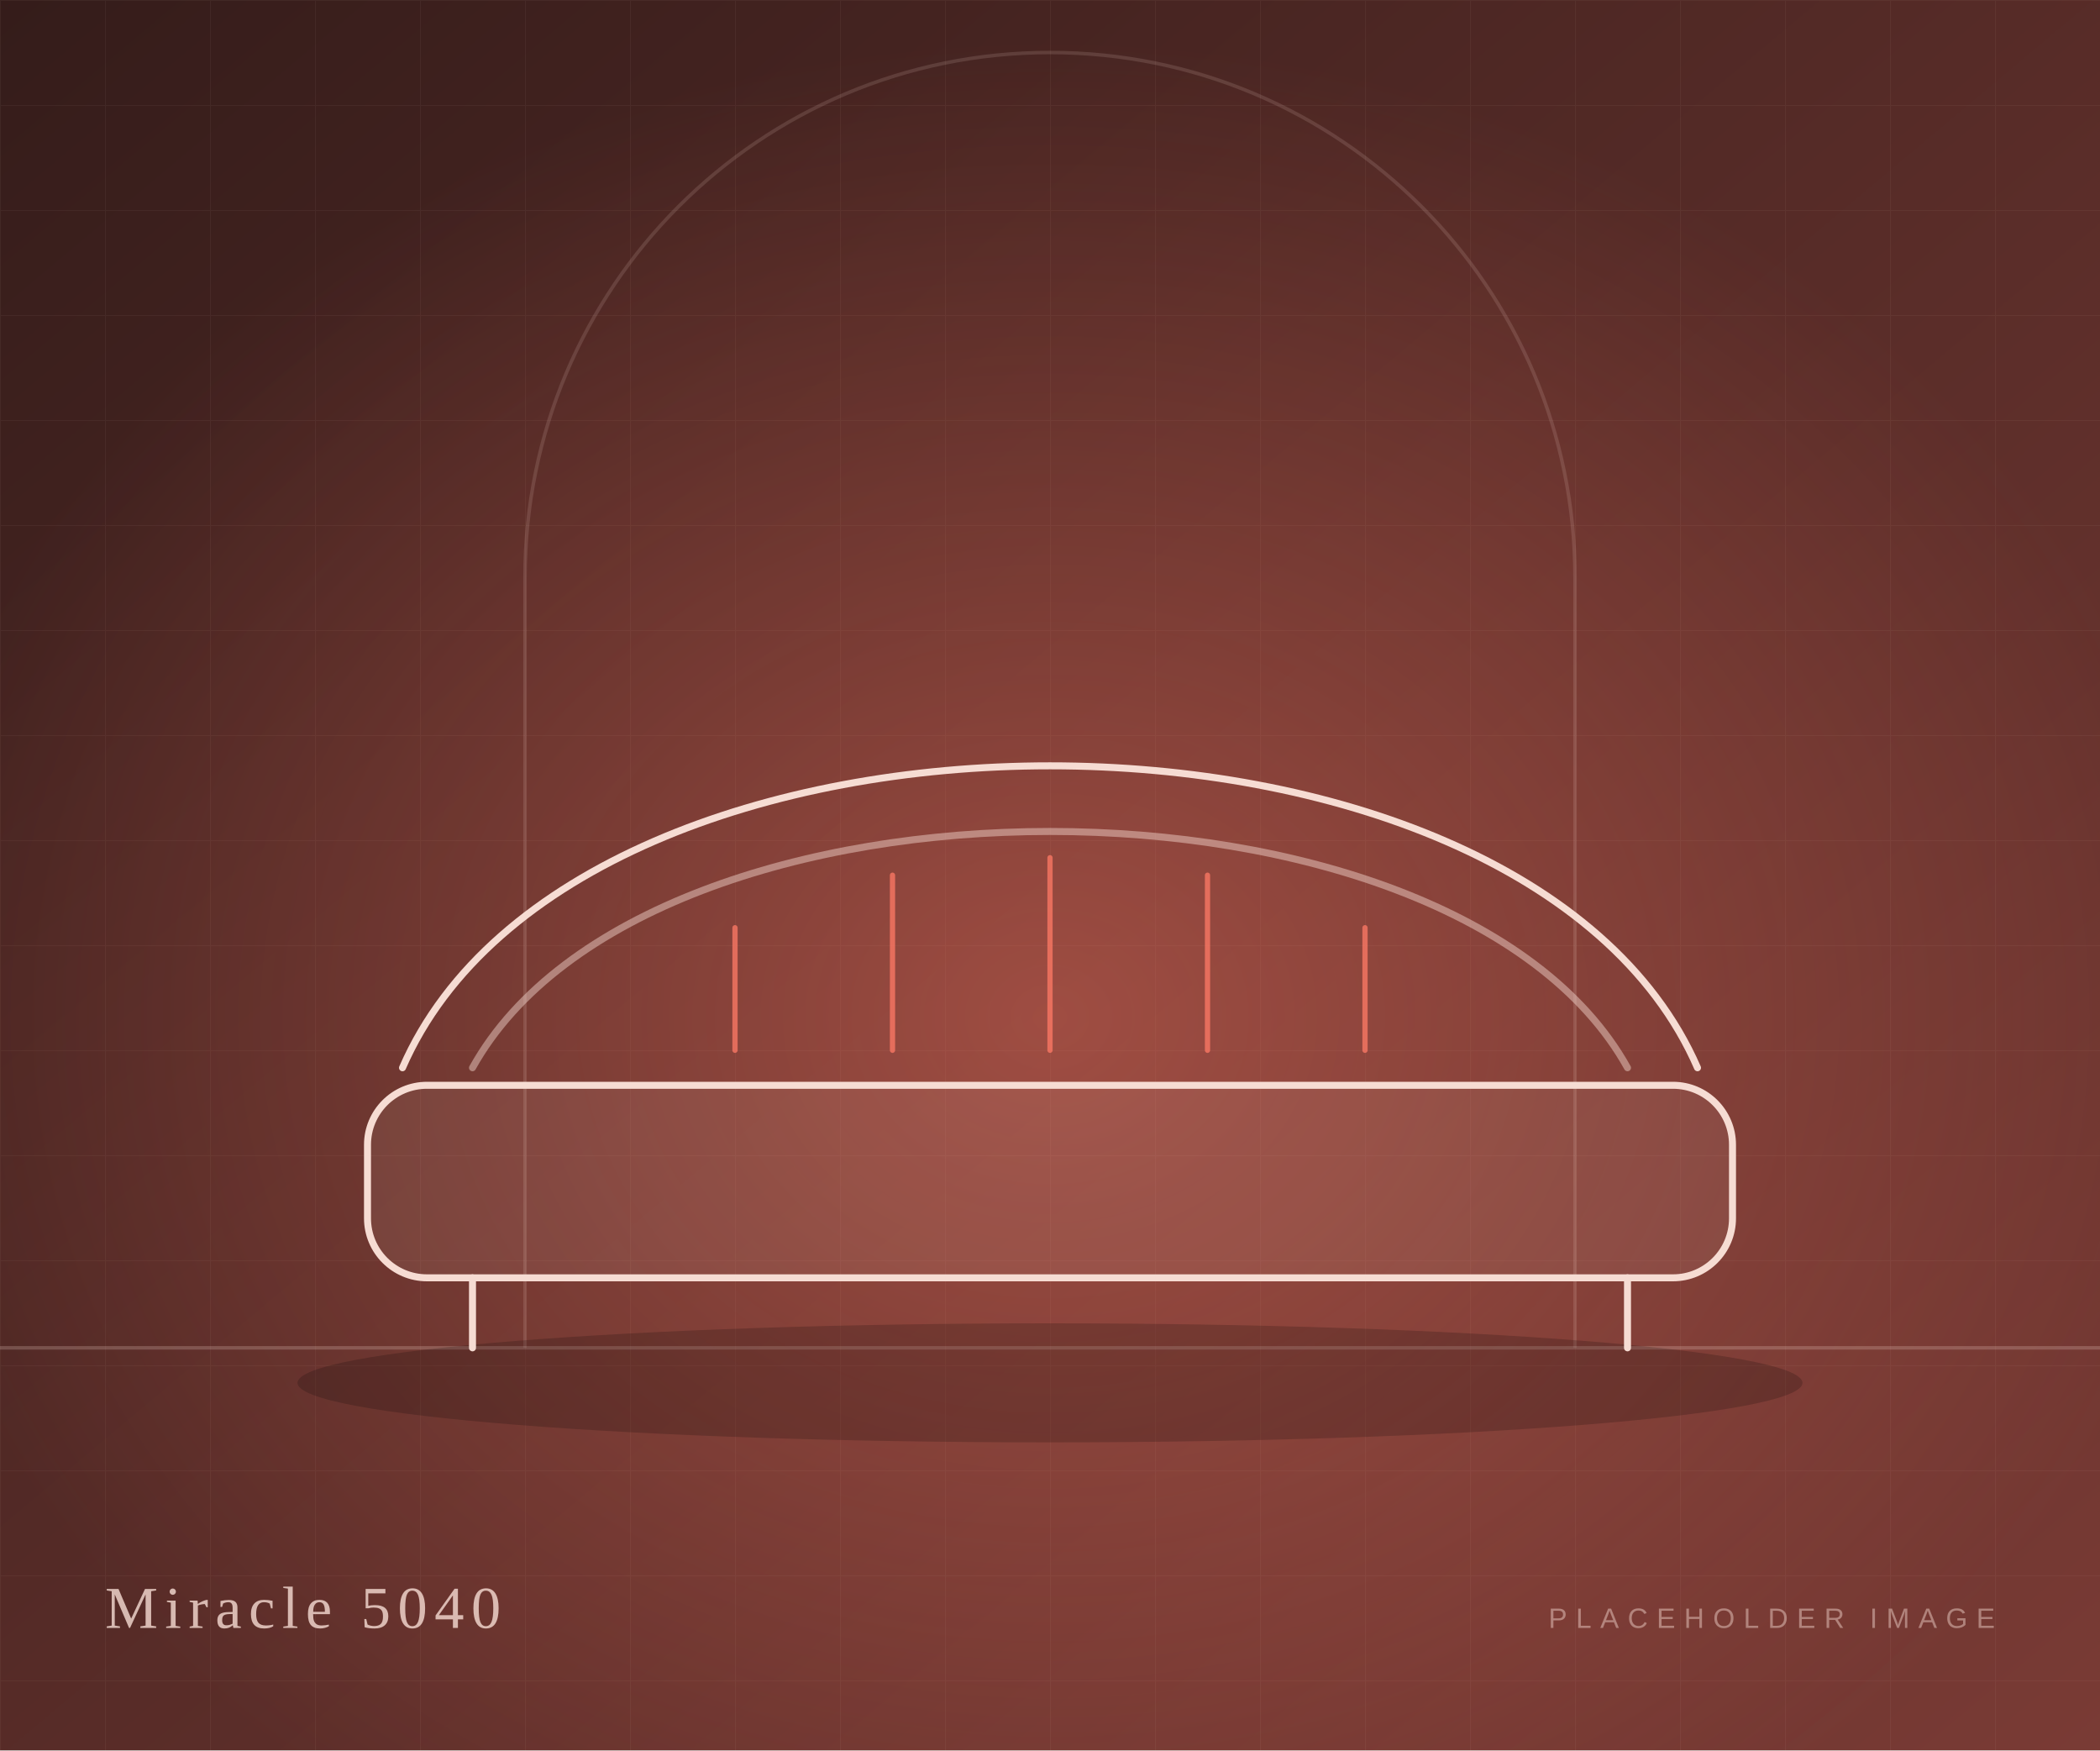
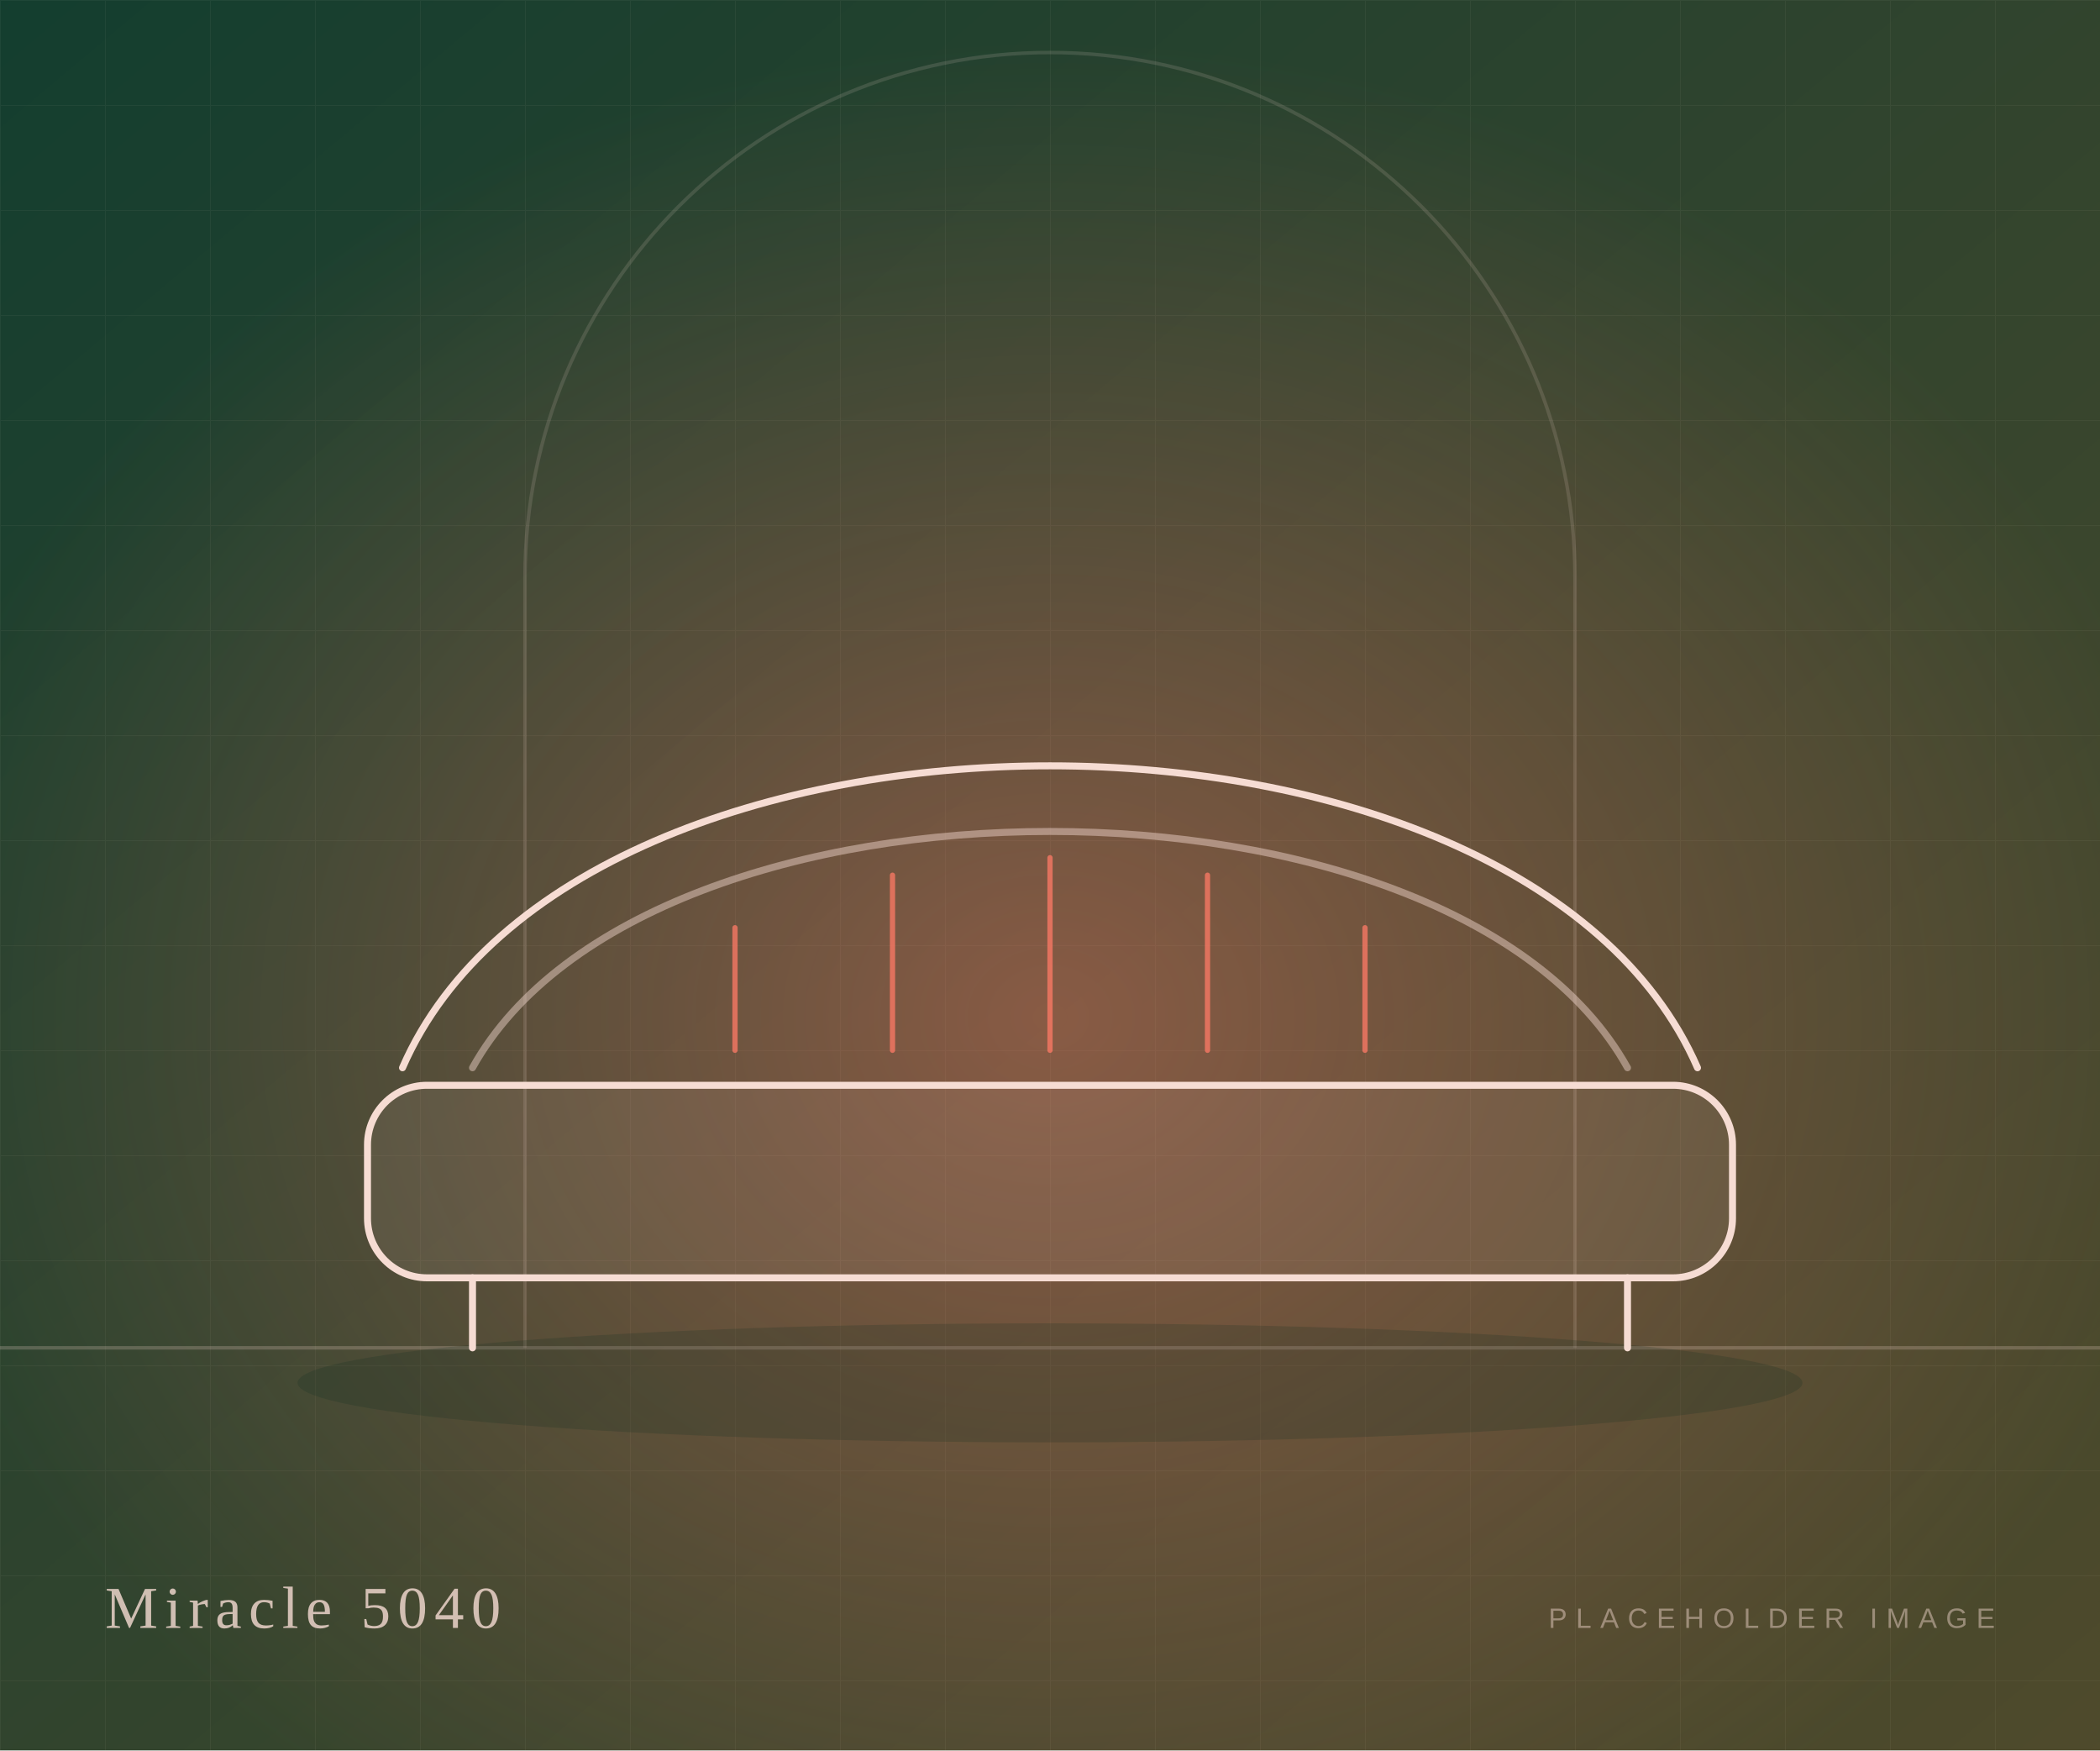
<svg xmlns="http://www.w3.org/2000/svg" viewBox="0 0 1200 1000" preserveAspectRatio="xMidYMid slice" role="img" aria-label="Miracle 5040 placeholder">
  <defs>
    <linearGradient id="bg" x1="0" y1="0" x2="1" y2="1">
-       <stop offset="0" stop-color="#341c1a" />
-       <stop offset="1" stop-color="#7a3b35" />
+       <stop offset="0" stop-color="#133E2F" />
+       <stop offset="1" stop-color="#4F4A2C" />
    </linearGradient>
    <radialGradient id="glow" cx="0.5" cy="0.58" r="0.55">
      <stop offset="0" stop-color="#ff7a66" stop-opacity="0.42" />
      <stop offset="1" stop-color="#ff7a66" stop-opacity="0" />
    </radialGradient>
    <pattern id="grid" width="60" height="60" patternUnits="userSpaceOnUse">
      <path d="M60 0H0V60" fill="none" stroke="#f6dcd3" stroke-opacity="0.05" />
    </pattern>
  </defs>
  <rect width="1200" height="1000" fill="url(#bg)" />
  <rect width="1200" height="1000" fill="url(#grid)" />
  <rect width="1200" height="1000" fill="url(#glow)" />
  <path d="M300 770V330a300 300 0 0 1 600 0v440" fill="none" stroke="#f6dcd3" stroke-opacity="0.14" stroke-width="2" />
  <path d="M0 770H1200" stroke="#f6dcd3" stroke-opacity="0.22" stroke-width="2" />
-   <ellipse cx="600" cy="790" rx="430" ry="34" fill="#000" fill-opacity="0.18" />
+   <ellipse cx="600" cy="790" rx="430" ry="34" fill="#0A2A1F" fill-opacity="0.18" />
  <g fill="none" stroke="#f6dcd3" stroke-width="4" stroke-linecap="round" stroke-linejoin="round">
    <rect x="210" y="620" width="780" height="110" rx="34" fill="#f6dcd3" fill-opacity="0.08" />
    <path d="M230 610C330 380 870 380 970 610" />
    <path d="M270 610C370 430 830 430 930 610" stroke-opacity="0.45" />
    <g stroke="#ff7a66" stroke-opacity="0.75" stroke-width="3">
      <path d="M420 530V600M510 500V600M600 490V600M690 500V600M780 530V600" />
    </g>
    <path d="M270 730V770M930 730V770" />
  </g>
  <text x="60" y="930" font-family="Georgia, 'Times New Roman', serif" font-size="34" fill="#f6dcd3" fill-opacity="0.8" letter-spacing="4">Miracle 5040</text>
  <text x="1140" y="930" text-anchor="end" font-family="Arial, Helvetica, sans-serif" font-size="16" fill="#f6dcd3" fill-opacity="0.45" letter-spacing="5">PLACEHOLDER IMAGE</text>
</svg>
